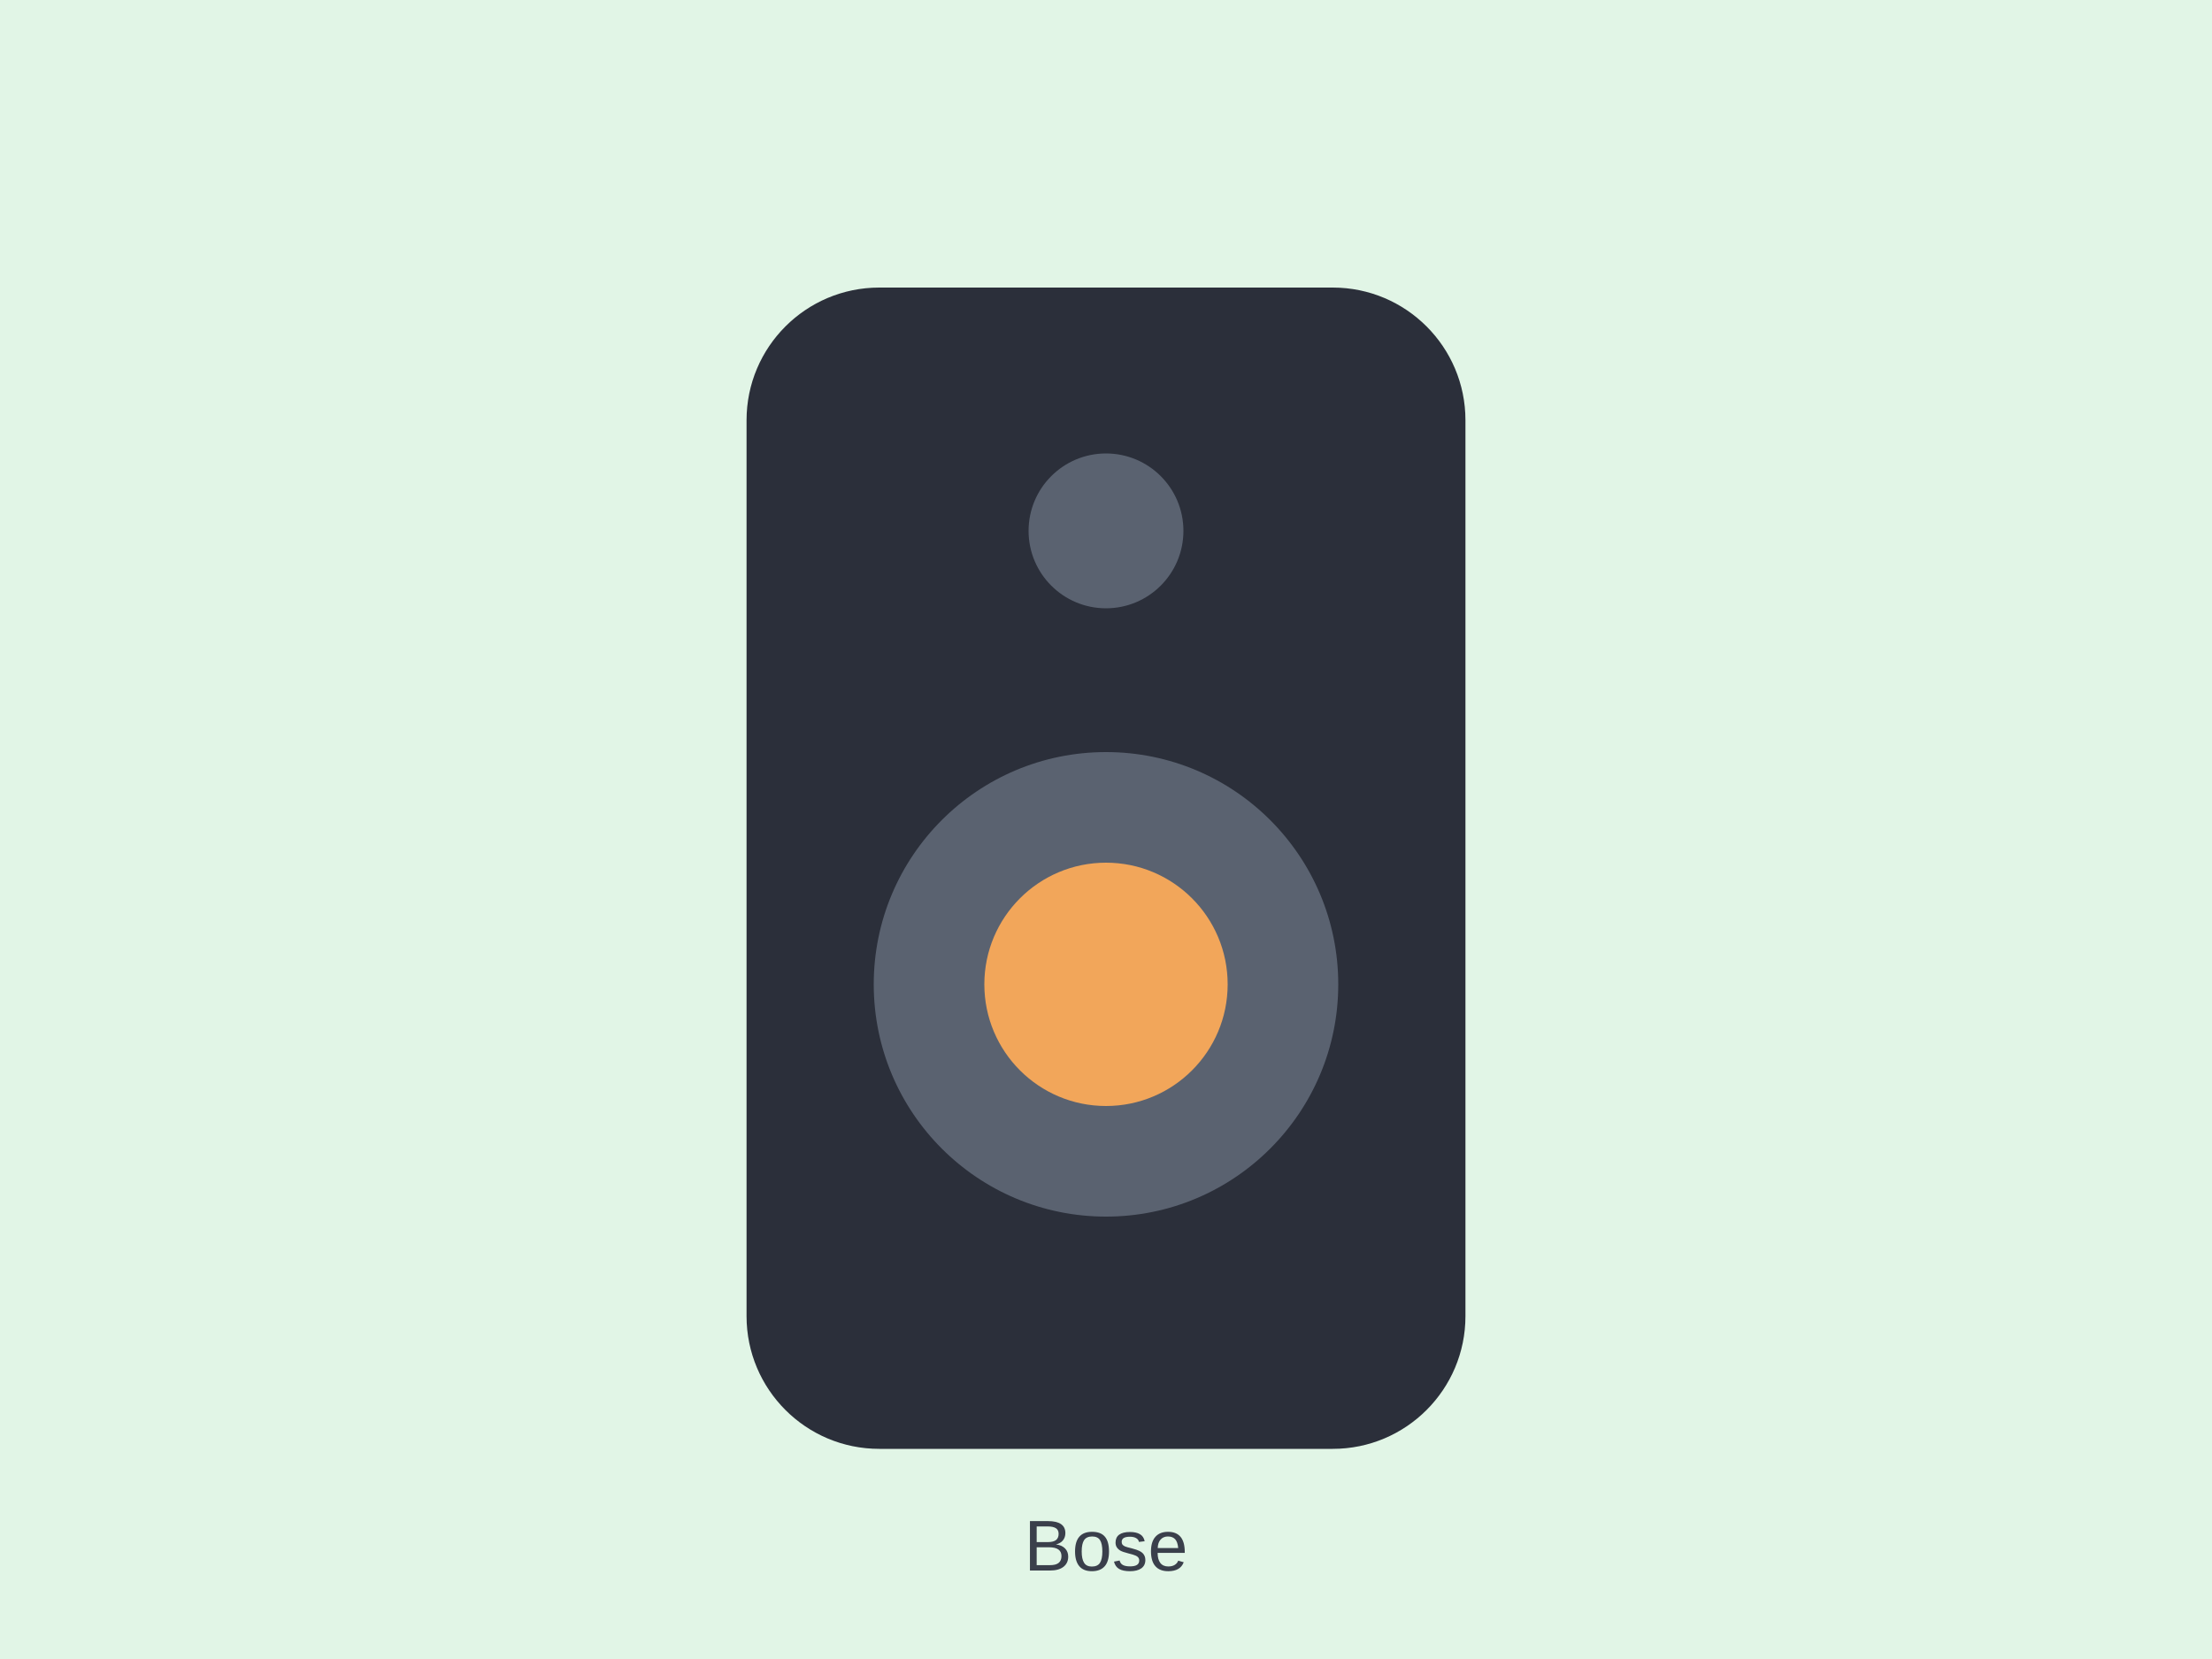
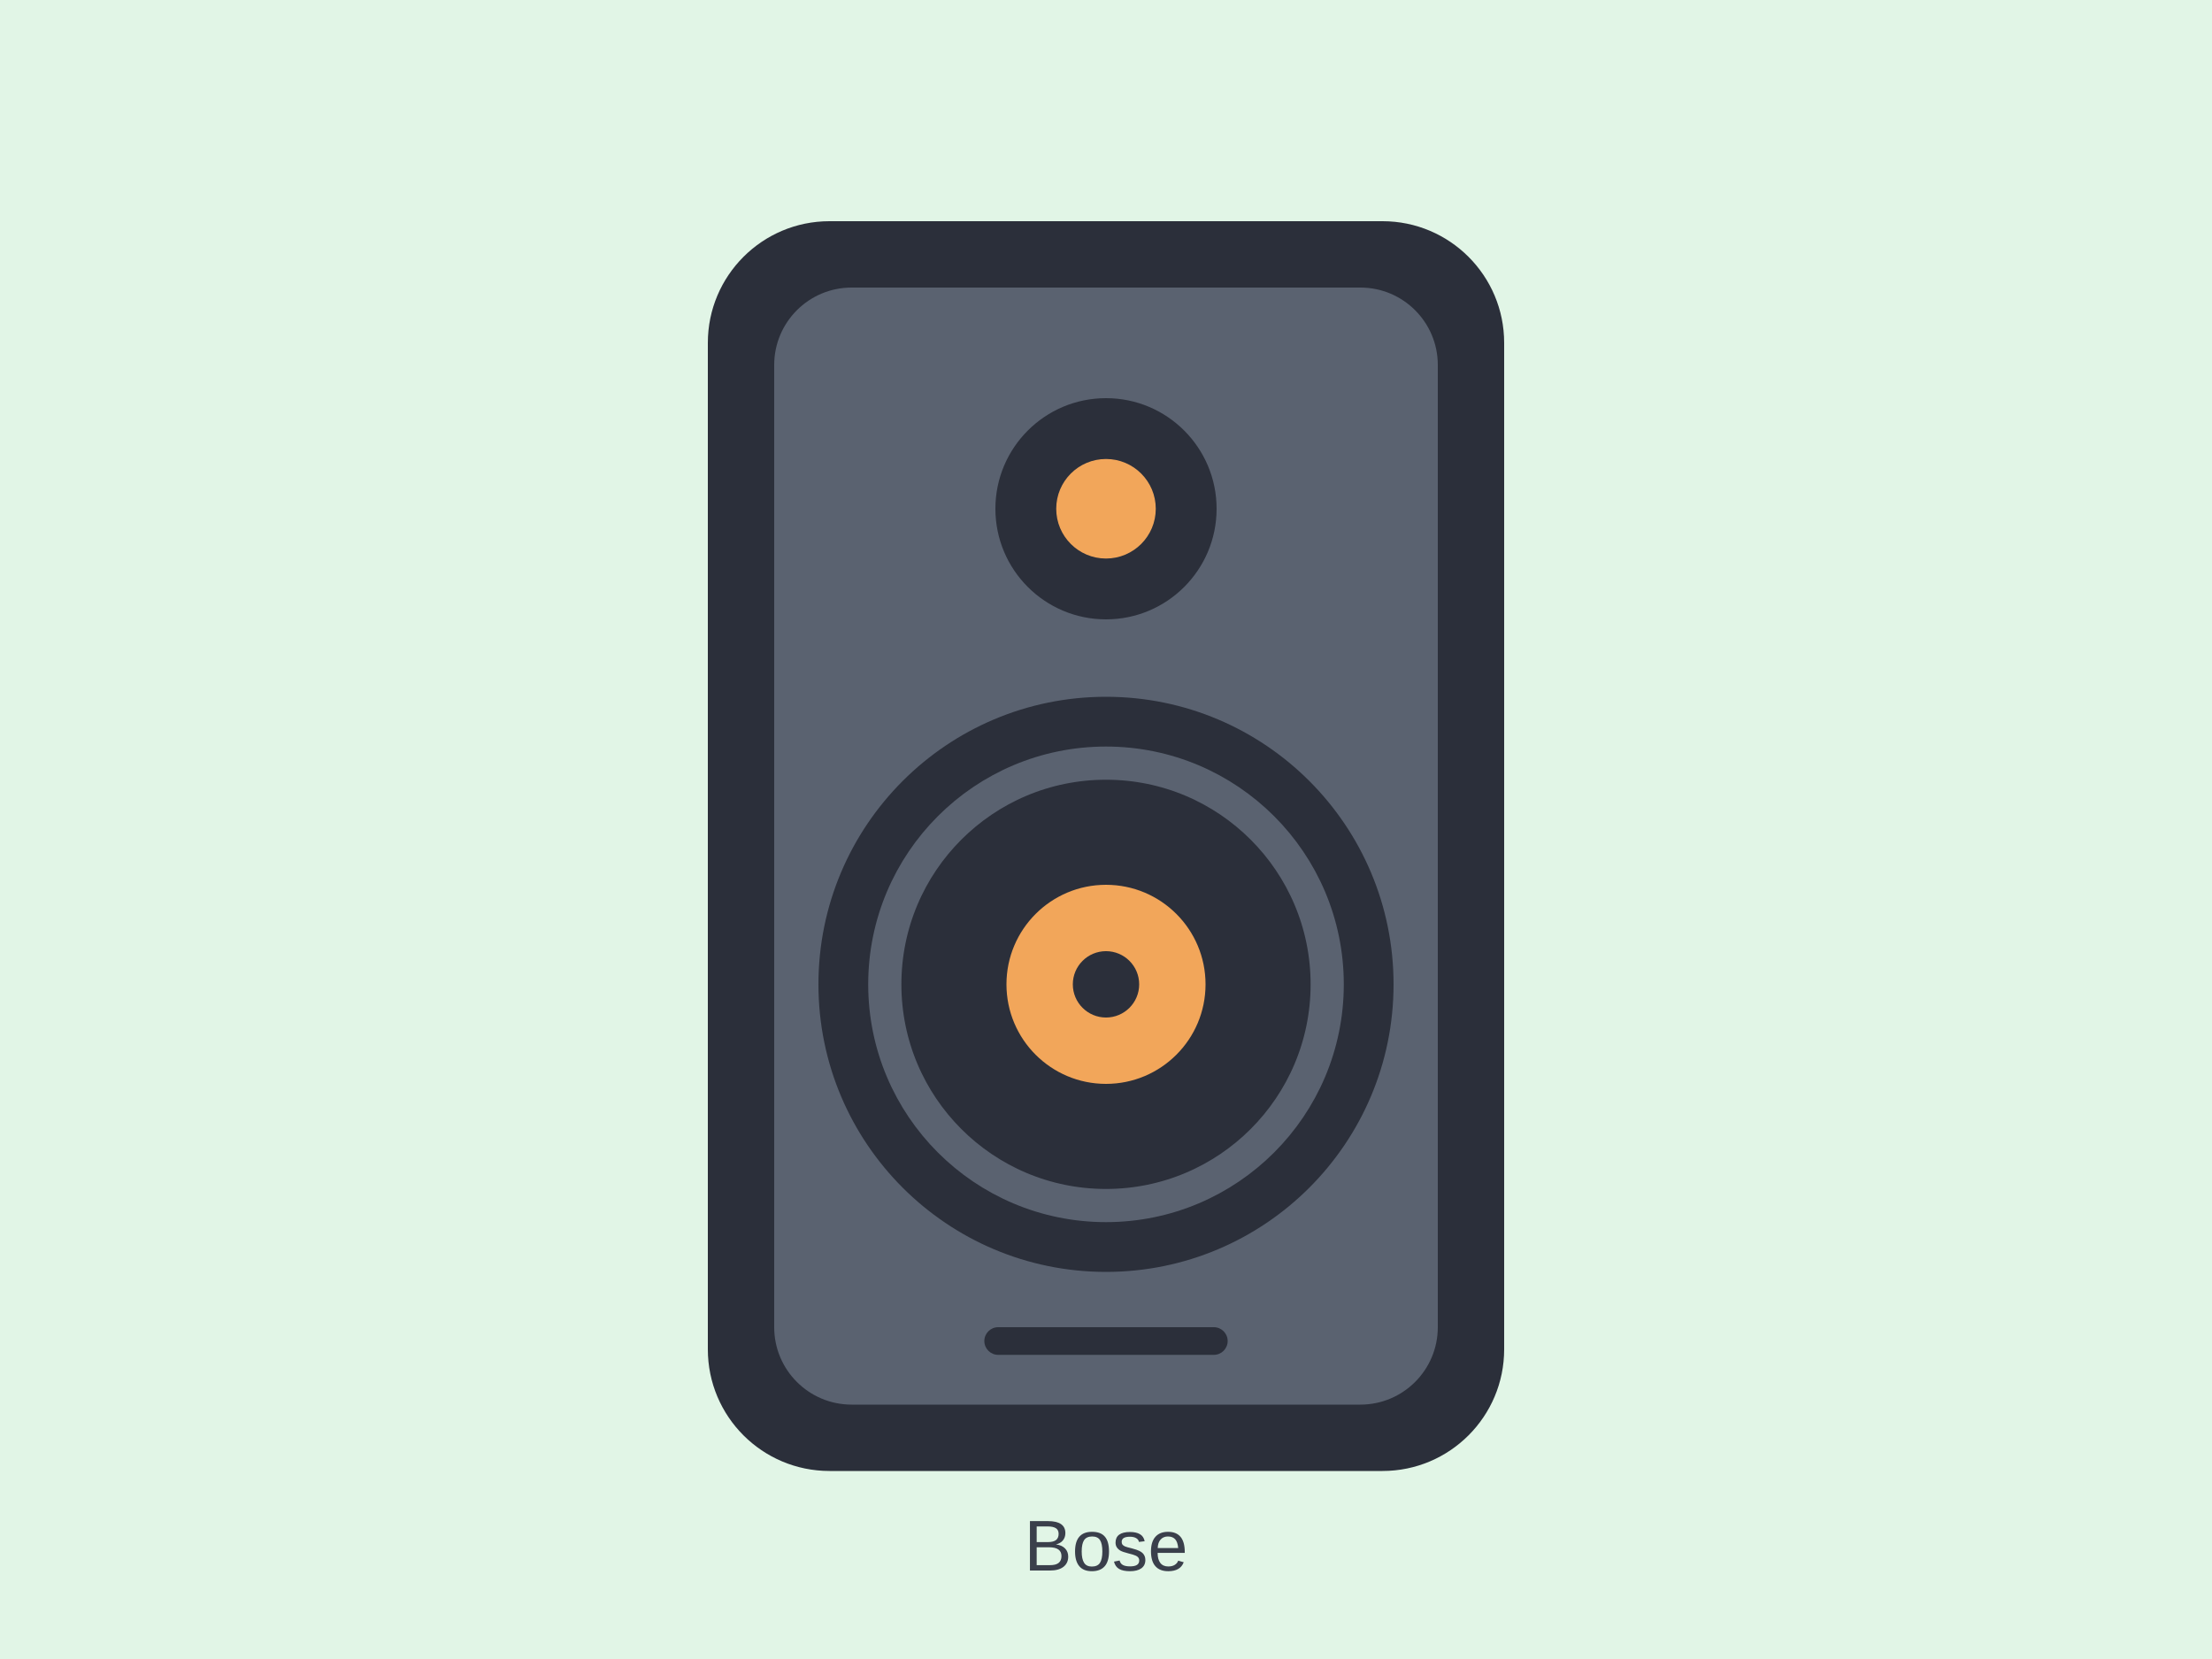
<svg xmlns="http://www.w3.org/2000/svg" viewBox="0 0 400 300" width="400" height="300" role="img" aria-label="Bose SoundLink Flex">
  <rect width="400" height="300" fill="#e1f5e6" />
-   <rect x="135" y="52" width="130" height="210" rx="24" fill="#2b2f3a" />
-   <circle cx="200" cy="96" r="14" fill="#5a6270" />
-   <circle cx="200" cy="178" r="42" fill="#5a6270" />
-   <circle cx="200" cy="178" r="22" fill="#f2a65a" />
+   <rect x="128" y="40" width="144" height="226" rx="22" fill="#2b2f3a" />
+   <rect x="140" y="52" width="120" height="202" rx="14" fill="#5a6270" />
+   <circle cx="200" cy="92" r="20" fill="#2b2f3a" />
+   <circle cx="200" cy="92" r="9" fill="#f2a65a" />
+   <circle cx="200" cy="178" r="52" fill="#2b2f3a" />
+   <circle cx="200" cy="178" r="40" fill="none" stroke="#5a6270" stroke-width="6" />
+   <circle cx="200" cy="178" r="18" fill="#f2a65a" />
+   <circle cx="200" cy="178" r="6" fill="#2b2f3a" />
+   <rect x="178" y="240" width="44" height="5" rx="2.5" fill="#2b2f3a" />
  <text x="200" y="284" font-family="Arial, Helvetica, sans-serif" font-size="13" text-anchor="middle" fill="#3a3f4b">Bose</text>
</svg>
